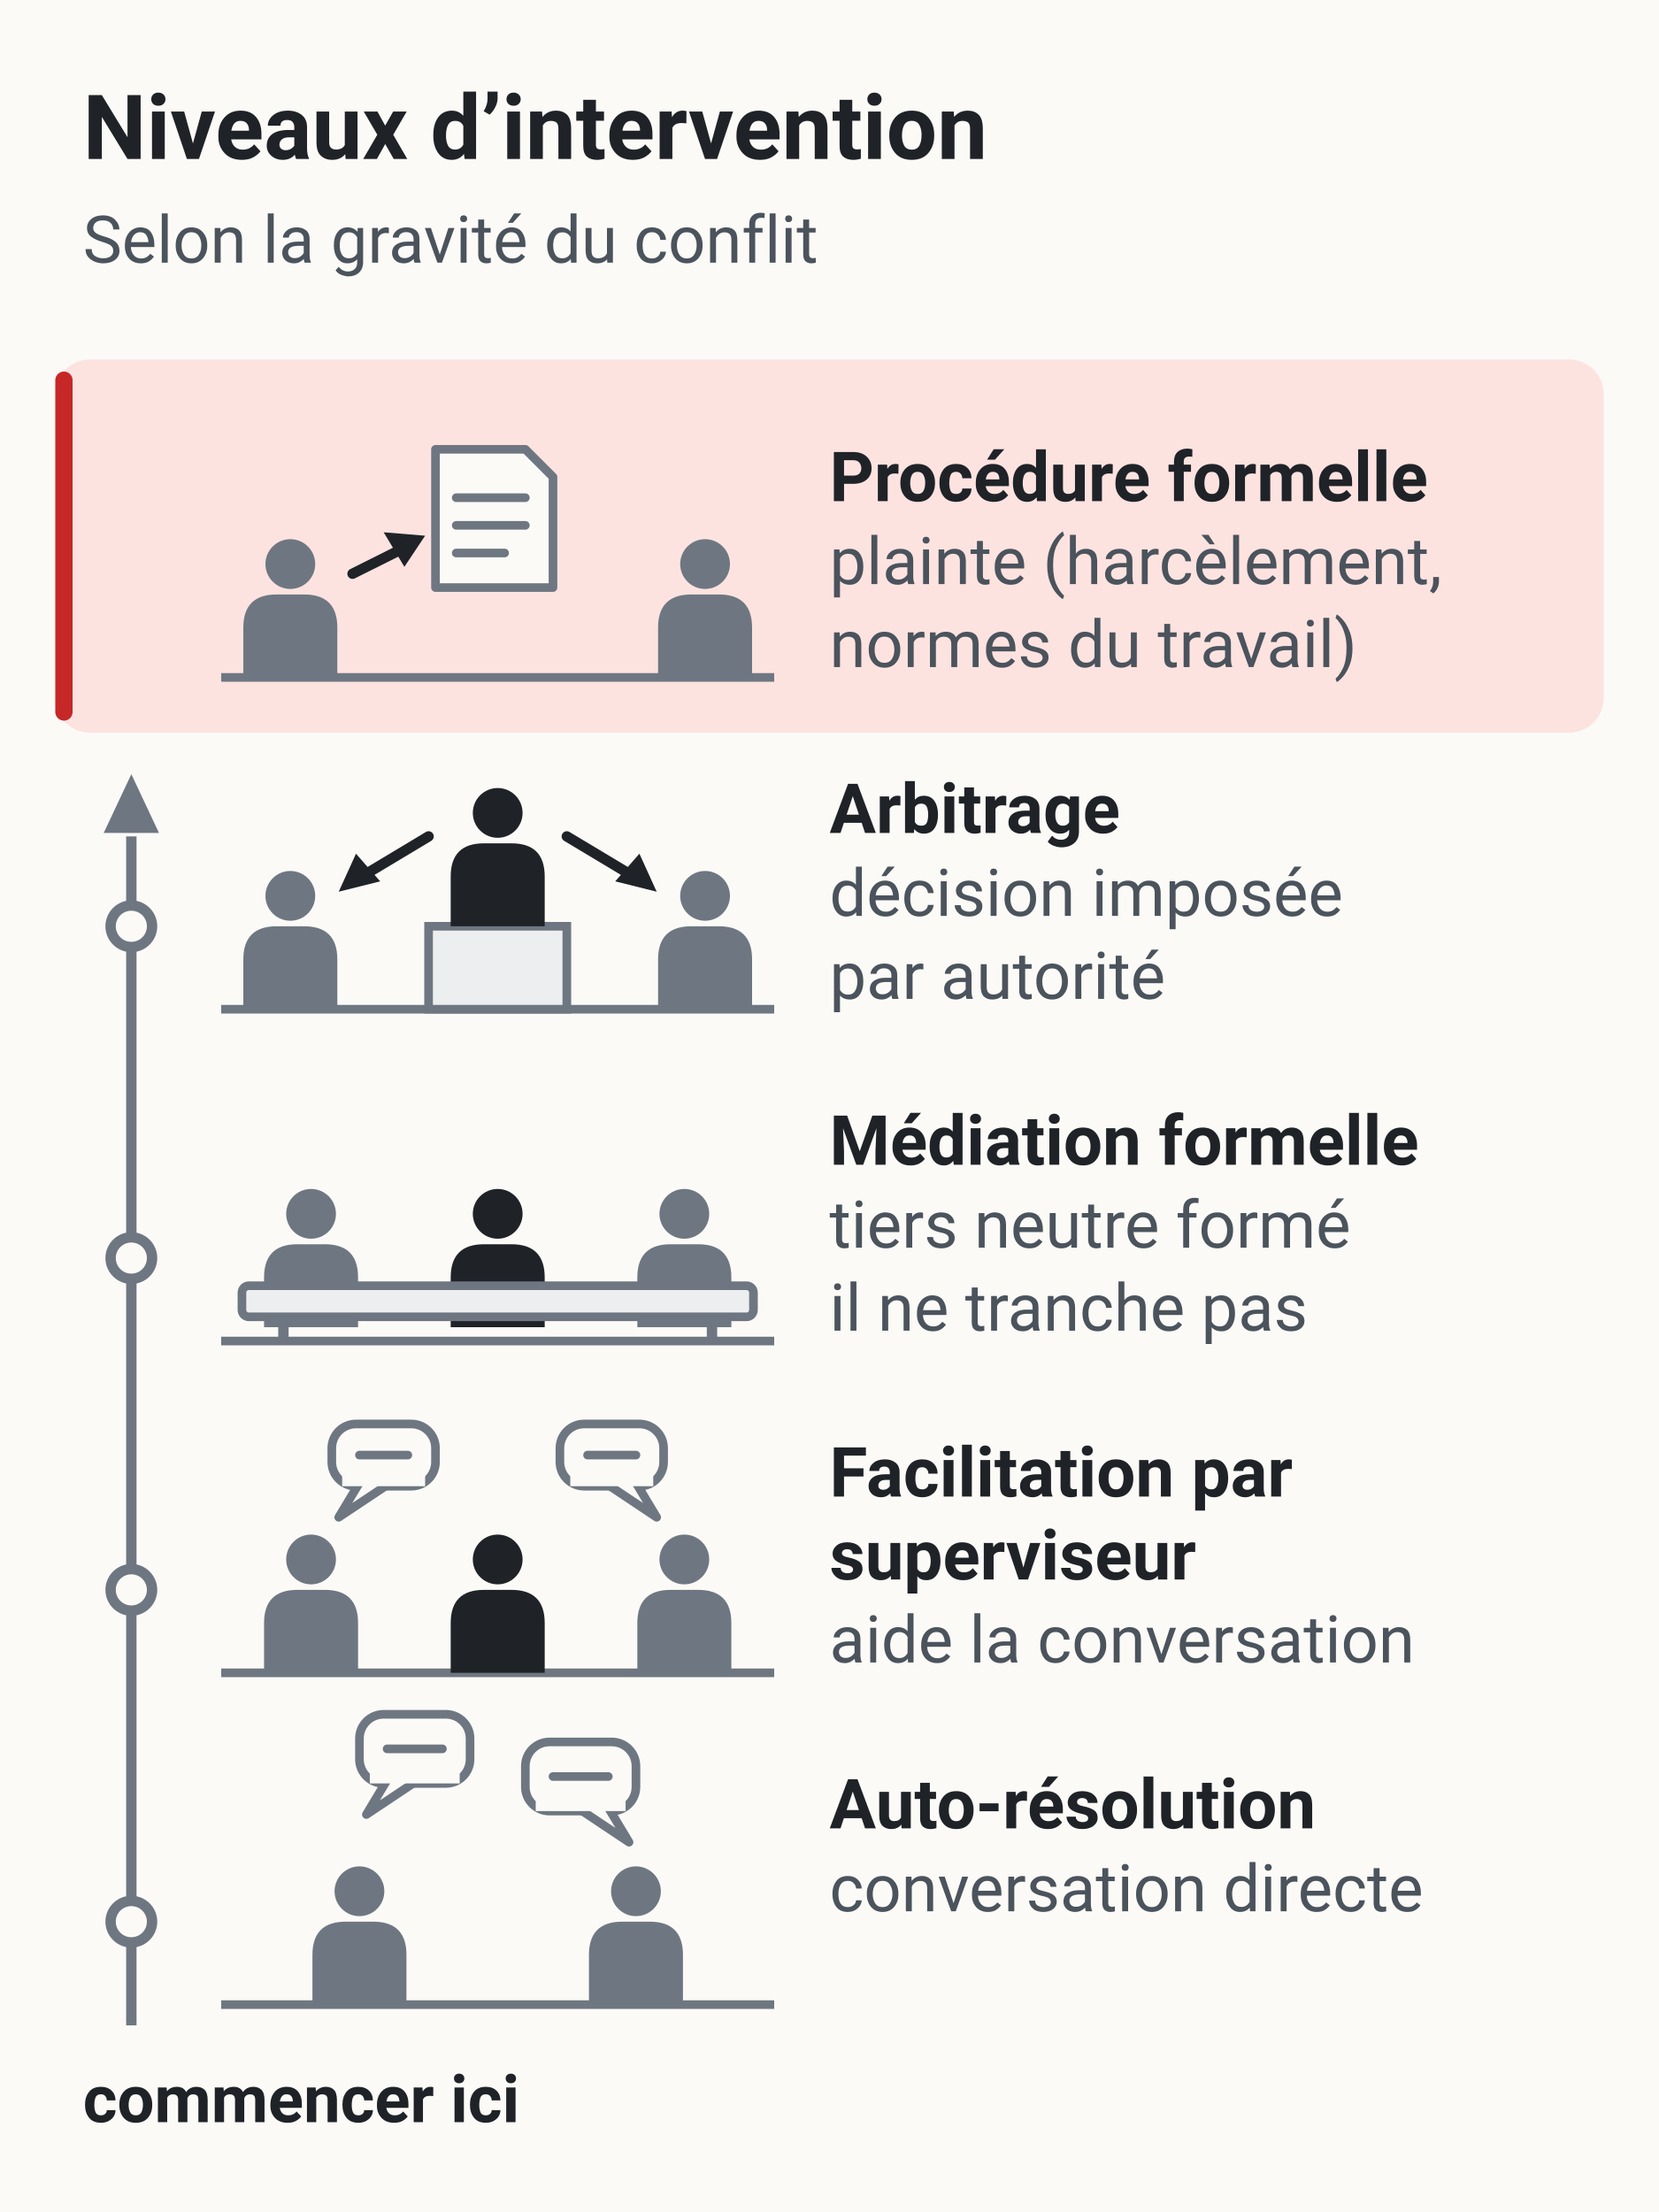
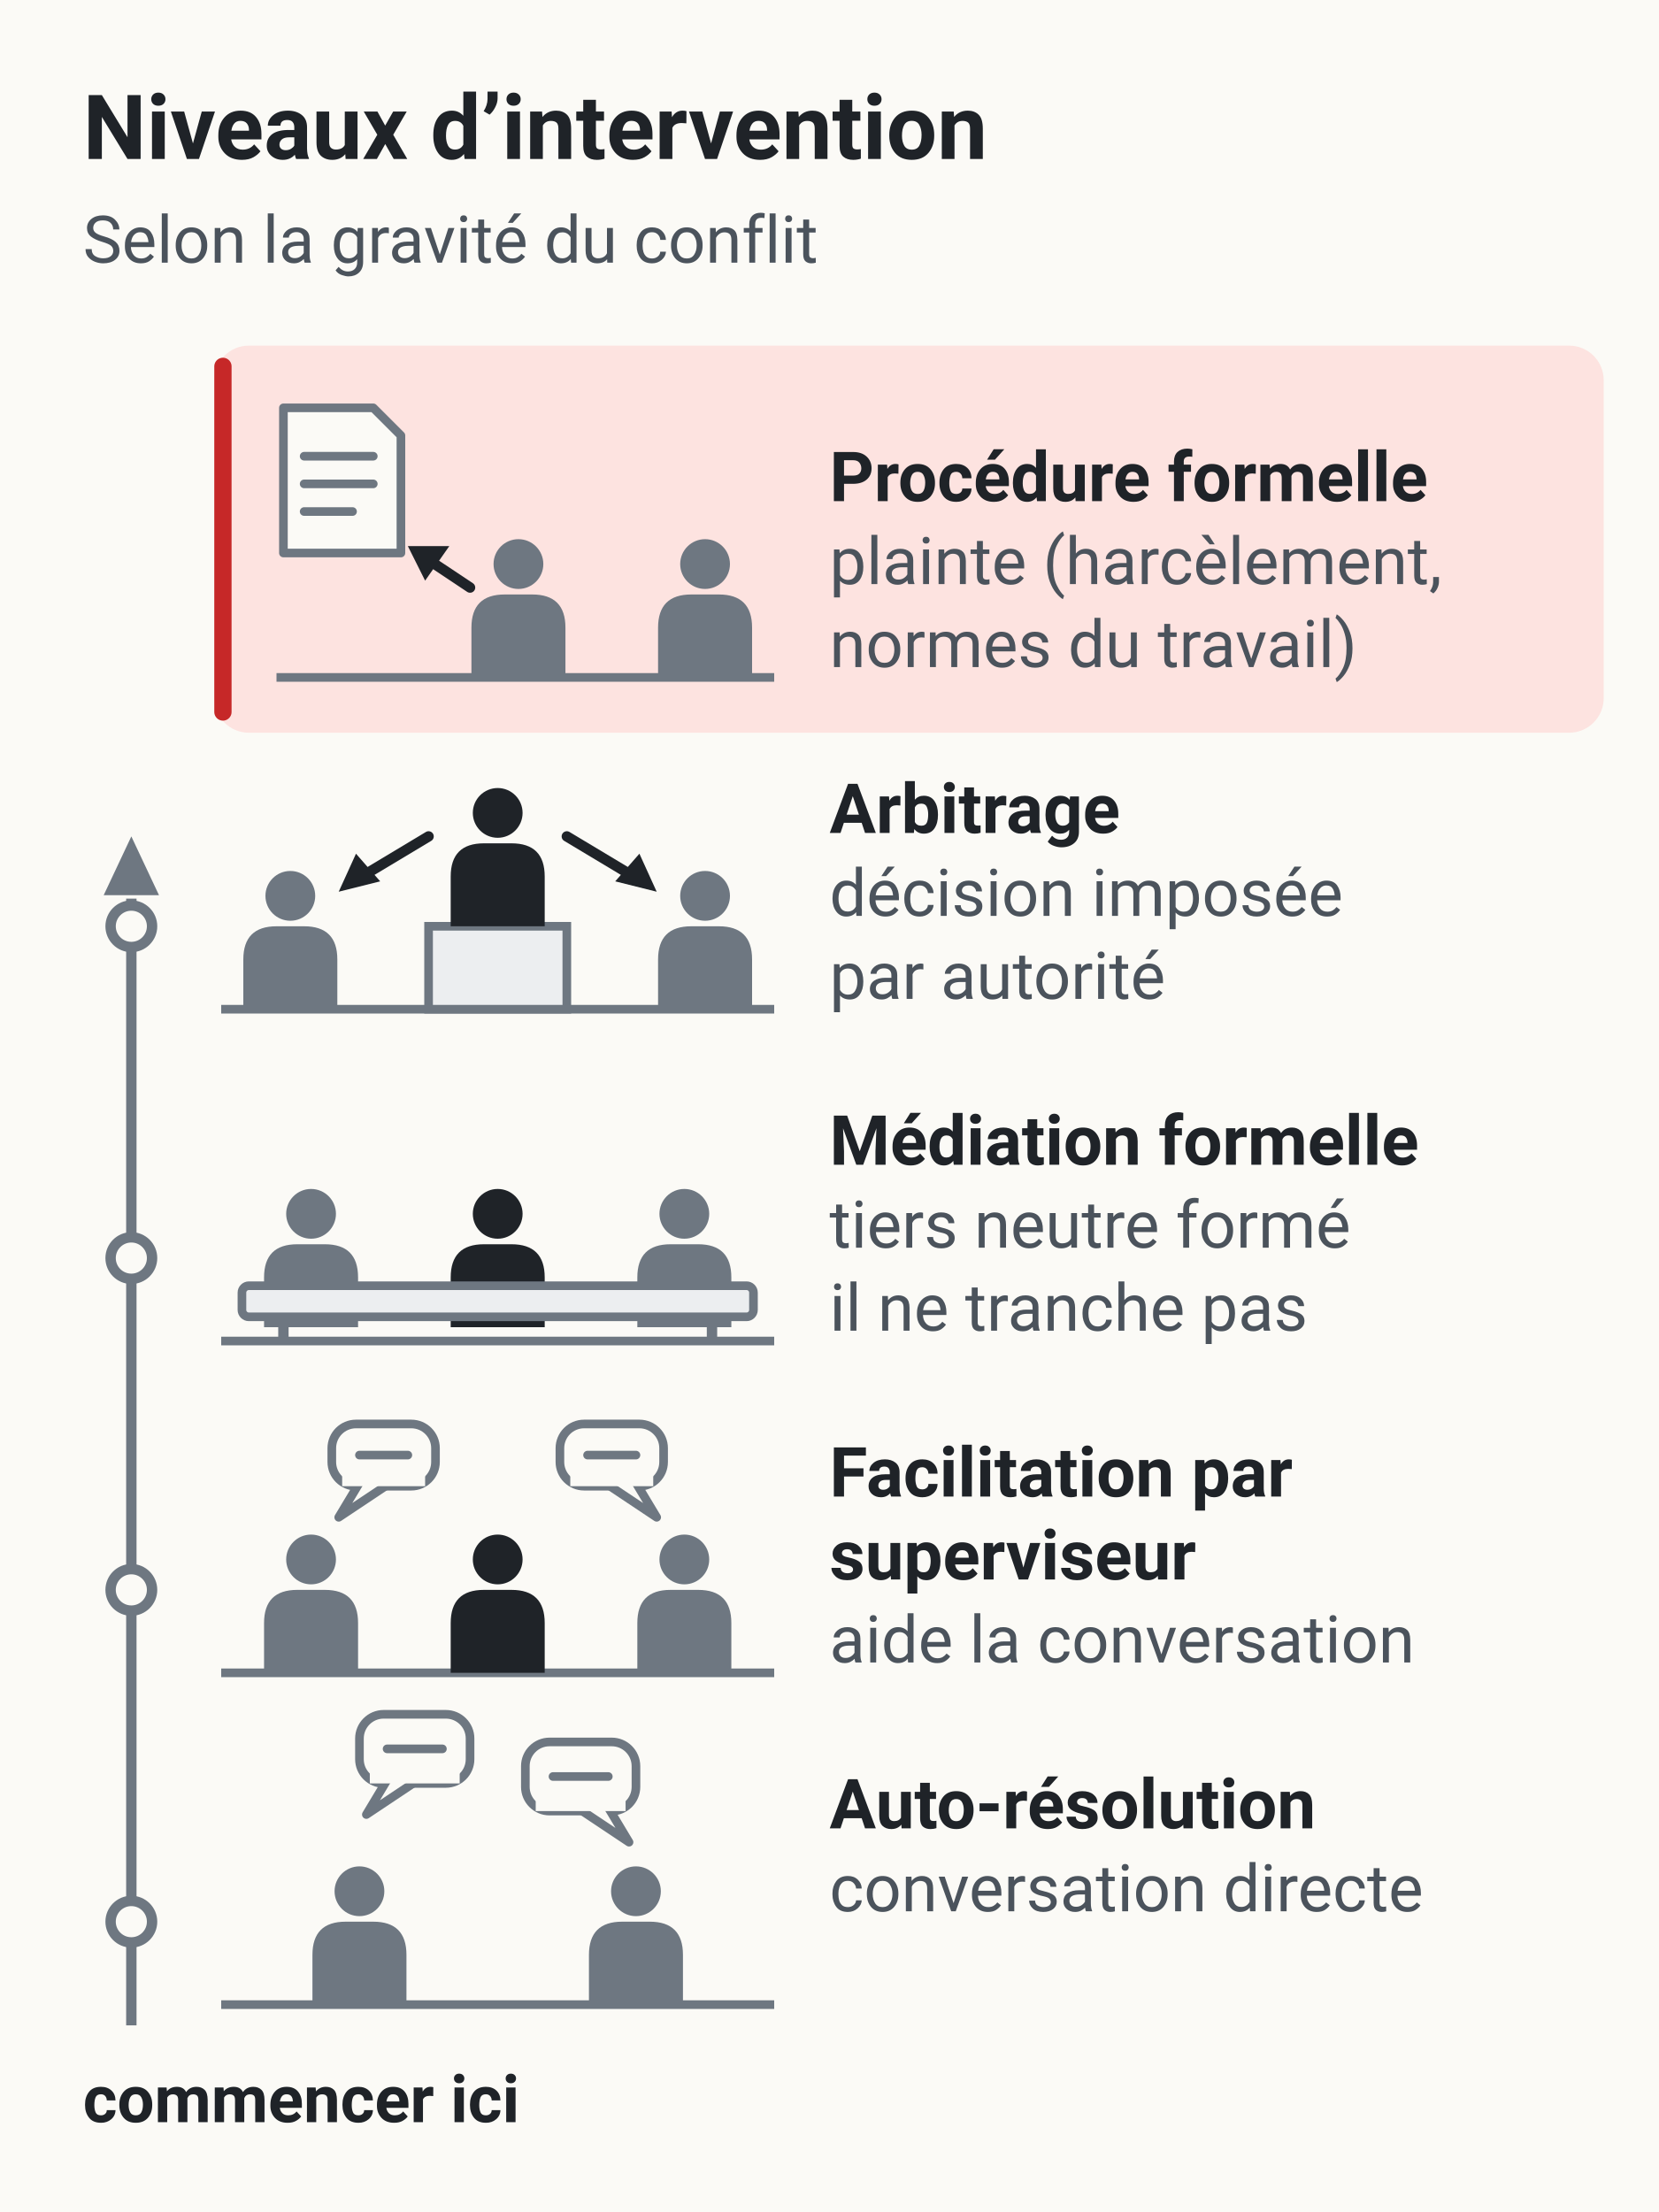
<svg xmlns="http://www.w3.org/2000/svg" width="480" height="640" viewBox="0 0 480 640" role="img" aria-labelledby="t d">
  <rect width="480" height="640" fill="#fbfaf6" />
  <g font-family="system-ui, -apple-system, 'Segoe UI', Roboto, 'Noto Sans', Arial, sans-serif">
    <text x="24" y="46" font-size="26" font-weight="700" fill="#1f2328">Niveaux d’intervention</text>
    <text x="24" y="76" font-size="19" fill="#4b535c">Selon la gravité du conflit</text>
-     <path d="M38 586V242" stroke="#6e7781" stroke-width="3" fill="none" />
-     <path d="M38 224L30 241H46Z" fill="#6e7781" />
+     <path d="M38 586V260" stroke="#6e7781" stroke-width="3" fill="none" />
+     <path d="M38 242L30 259H46Z" fill="#6e7781" />
    <circle cx="38" cy="556" r="6" fill="#fbfaf6" stroke="#6e7781" stroke-width="3" />
    <circle cx="38" cy="460" r="6" fill="#fbfaf6" stroke="#6e7781" stroke-width="3" />
    <circle cx="38" cy="364" r="6" fill="#fbfaf6" stroke="#6e7781" stroke-width="3" />
    <circle cx="38" cy="268" r="6" fill="#fbfaf6" stroke="#6e7781" stroke-width="3" />
    <text x="24" y="614" font-size="19" font-weight="700" fill="#1f2328">commencer ici</text>
    <path d="M64 580H224" stroke="#6e7781" stroke-width="2.5" />
    <path d="M90.4 580V565.6Q90.4 556 100 556H108Q117.6 556 117.6 565.6V580Z" fill="#6e7781" />
    <circle cx="104" cy="547.2" r="7.2" fill="#6e7781" />
    <path d="M170.4 580V565.6Q170.4 556 180 556H188Q197.6 556 197.6 565.6V580Z" fill="#6e7781" />
    <circle cx="184" cy="547.2" r="7.2" fill="#6e7781" />
    <rect x="104" y="496" width="32" height="20" rx="7" fill="#fbfaf6" stroke="#6e7781" stroke-width="2.5" />
    <path d="M112 515L106 525L121 515" fill="#fbfaf6" stroke="#6e7781" stroke-width="2.5" stroke-linejoin="round" />
    <path d="M107 514.5H133" stroke="#fbfaf6" stroke-width="3" />
    <path d="M112 506H128" stroke="#6e7781" stroke-width="2.5" stroke-linecap="round" />
    <rect x="152" y="504" width="32" height="20" rx="7" fill="#fbfaf6" stroke="#6e7781" stroke-width="2.5" />
    <path d="M176 523L182 533L167 523" fill="#fbfaf6" stroke="#6e7781" stroke-width="2.5" stroke-linejoin="round" />
    <path d="M155 522.5H181" stroke="#fbfaf6" stroke-width="3" />
    <path d="M160 514H176" stroke="#6e7781" stroke-width="2.5" stroke-linecap="round" />
    <text x="240" y="529" font-size="20" font-weight="700" fill="#1f2328">Auto-résolution</text>
    <text x="240" y="553" font-size="19" fill="#4b535c">conversation directe</text>
    <path d="M64 484H224" stroke="#6e7781" stroke-width="2.5" />
    <path d="M76.4 484V469.6Q76.4 460 86 460H94Q103.6 460 103.6 469.6V484Z" fill="#6e7781" />
    <circle cx="90" cy="451.2" r="7.2" fill="#6e7781" />
    <path d="M184.4 484V469.6Q184.4 460 194 460H202Q211.6 460 211.6 469.6V484Z" fill="#6e7781" />
    <circle cx="198" cy="451.2" r="7.2" fill="#6e7781" />
    <path d="M130.4 484V469.6Q130.4 460 140 460H148Q157.6 460 157.6 469.6V484Z" fill="#1f2328" />
    <circle cx="144" cy="451.2" r="7.2" fill="#1f2328" />
    <rect x="96" y="412" width="30" height="18" rx="7" fill="#fbfaf6" stroke="#6e7781" stroke-width="2.5" />
    <path d="M104 429L98 439L113 429" fill="#fbfaf6" stroke="#6e7781" stroke-width="2.5" stroke-linejoin="round" />
    <path d="M99 428.5H123" stroke="#fbfaf6" stroke-width="3" />
    <path d="M104 421H118" stroke="#6e7781" stroke-width="2.5" stroke-linecap="round" />
    <rect x="162" y="412" width="30" height="18" rx="7" fill="#fbfaf6" stroke="#6e7781" stroke-width="2.5" />
    <path d="M184 429L190 439L175 429" fill="#fbfaf6" stroke="#6e7781" stroke-width="2.5" stroke-linejoin="round" />
    <path d="M165 428.5H189" stroke="#fbfaf6" stroke-width="3" />
    <path d="M170 421H184" stroke="#6e7781" stroke-width="2.5" stroke-linecap="round" />
    <text x="240" y="433" font-size="20" font-weight="700" fill="#1f2328">Facilitation par</text>
    <text x="240" y="457" font-size="20" font-weight="700" fill="#1f2328">superviseur</text>
    <text x="240" y="481" font-size="19" fill="#4b535c">aide la conversation</text>
    <path d="M64 388H224" stroke="#6e7781" stroke-width="2.5" />
    <path d="M76.4 384V369.6Q76.4 360 86 360H94Q103.6 360 103.6 369.6V384Z" fill="#6e7781" />
    <circle cx="90" cy="351.2" r="7.2" fill="#6e7781" />
    <path d="M184.4 384V369.6Q184.4 360 194 360H202Q211.6 360 211.6 369.6V384Z" fill="#6e7781" />
    <circle cx="198" cy="351.2" r="7.2" fill="#6e7781" />
    <path d="M130.4 384V369.6Q130.4 360 140 360H148Q157.6 360 157.6 369.6V384Z" fill="#1f2328" />
    <circle cx="144" cy="351.2" r="7.2" fill="#1f2328" />
    <rect x="70" y="372" width="148" height="9" rx="2" fill="#eceef0" stroke="#6e7781" stroke-width="2.5" />
    <path d="M82 381V388M206 381V388" stroke="#6e7781" stroke-width="3" />
    <text x="240" y="337" font-size="20" font-weight="700" fill="#1f2328">Médiation formelle</text>
    <text x="240" y="361" font-size="19" fill="#4b535c">tiers neutre formé</text>
    <text x="240" y="385" font-size="19" fill="#4b535c">il ne tranche pas</text>
    <path d="M64 292H224" stroke="#6e7781" stroke-width="2.5" />
    <rect x="124" y="268" width="40" height="24" fill="#eceef0" stroke="#6e7781" stroke-width="2.5" />
    <path d="M130.4 268V253.6Q130.4 244 140 244H148Q157.6 244 157.6 253.6V268Z" fill="#1f2328" />
    <circle cx="144" cy="235.2" r="7.2" fill="#1f2328" />
    <path d="M70.4 292V277.6Q70.4 268 80 268H88Q97.6 268 97.6 277.6V292Z" fill="#6e7781" />
    <circle cx="84" cy="259.2" r="7.2" fill="#6e7781" />
    <path d="M190.4 292V277.6Q190.4 268 200 268H208Q217.6 268 217.6 277.6V292Z" fill="#6e7781" />
    <circle cx="204" cy="259.2" r="7.2" fill="#6e7781" />
    <path d="M124 242L104 254M164 242L184 254" stroke="#1f2328" stroke-width="3" stroke-linecap="round" />
    <path d="M98 258L103 247L110 255Z" fill="#1f2328" />
    <path d="M190 258L185 247L178 255Z" fill="#1f2328" />
    <text x="240" y="241" font-size="20" font-weight="700" fill="#1f2328">Arbitrage</text>
    <text x="240" y="265" font-size="19" fill="#4b535c">décision imposée</text>
    <text x="240" y="289" font-size="19" fill="#4b535c">par autorité</text>
-     <rect x="16" y="104" width="448" height="108" rx="10" fill="#fde3e0" />
-     <path d="M18.5 110V206" stroke="#c62828" stroke-width="5" stroke-linecap="round" />
-     <path d="M64 196H224" stroke="#6e7781" stroke-width="2.5" />
-     <path d="M70.4 196V181.6Q70.4 172 80 172H88Q97.6 172 97.6 181.6V196Z" fill="#6e7781" />
-     <circle cx="84" cy="163.2" r="7.2" fill="#6e7781" />
+     <rect x="62" y="100" width="402" height="112" rx="10" fill="#fde3e0" />
+     <path d="M64.5 106V206" stroke="#c62828" stroke-width="5" stroke-linecap="round" />
+     <path d="M80 196H224" stroke="#6e7781" stroke-width="2.5" />
+     <path d="M136.4 196V181.6Q136.4 172 146 172H154Q163.6 172 163.6 181.6V196Z" fill="#6e7781" />
+     <circle cx="150" cy="163.2" r="7.2" fill="#6e7781" />
    <path d="M190.4 196V181.6Q190.4 172 200 172H208Q217.6 172 217.6 181.6V196Z" fill="#6e7781" />
    <circle cx="204" cy="163.2" r="7.2" fill="#6e7781" />
-     <path d="M126 130H152L160 138V170H126Z" fill="#fbfaf6" stroke="#6e7781" stroke-width="2.5" stroke-linejoin="round" />
-     <path d="M132 144H152M132 152H152M132 160H146" stroke="#6e7781" stroke-width="2.5" stroke-linecap="round" />
-     <path d="M102 166L118 158" stroke="#1f2328" stroke-width="3" stroke-linecap="round" />
-     <path d="M123 155L111 154L117 164Z" fill="#1f2328" />
+     <path d="M82 118H108L116 126V160H82Z" fill="#fbfaf6" stroke="#6e7781" stroke-width="2.5" stroke-linejoin="round" />
+     <path d="M88 132H108M88 140H108M88 148H102" stroke="#6e7781" stroke-width="2.5" stroke-linecap="round" />
+     <path d="M136 170L124 162" stroke="#1f2328" stroke-width="3" stroke-linecap="round" />
+     <path d="M118 158L130 158L123 168Z" fill="#1f2328" />
    <text x="240" y="145" font-size="20" font-weight="700" fill="#1f2328">Procédure formelle</text>
    <text x="240" y="169" font-size="19" fill="#4b535c">plainte (harcèlement,</text>
    <text x="240" y="193" font-size="19" fill="#4b535c">normes du travail)</text>
  </g>
</svg>
